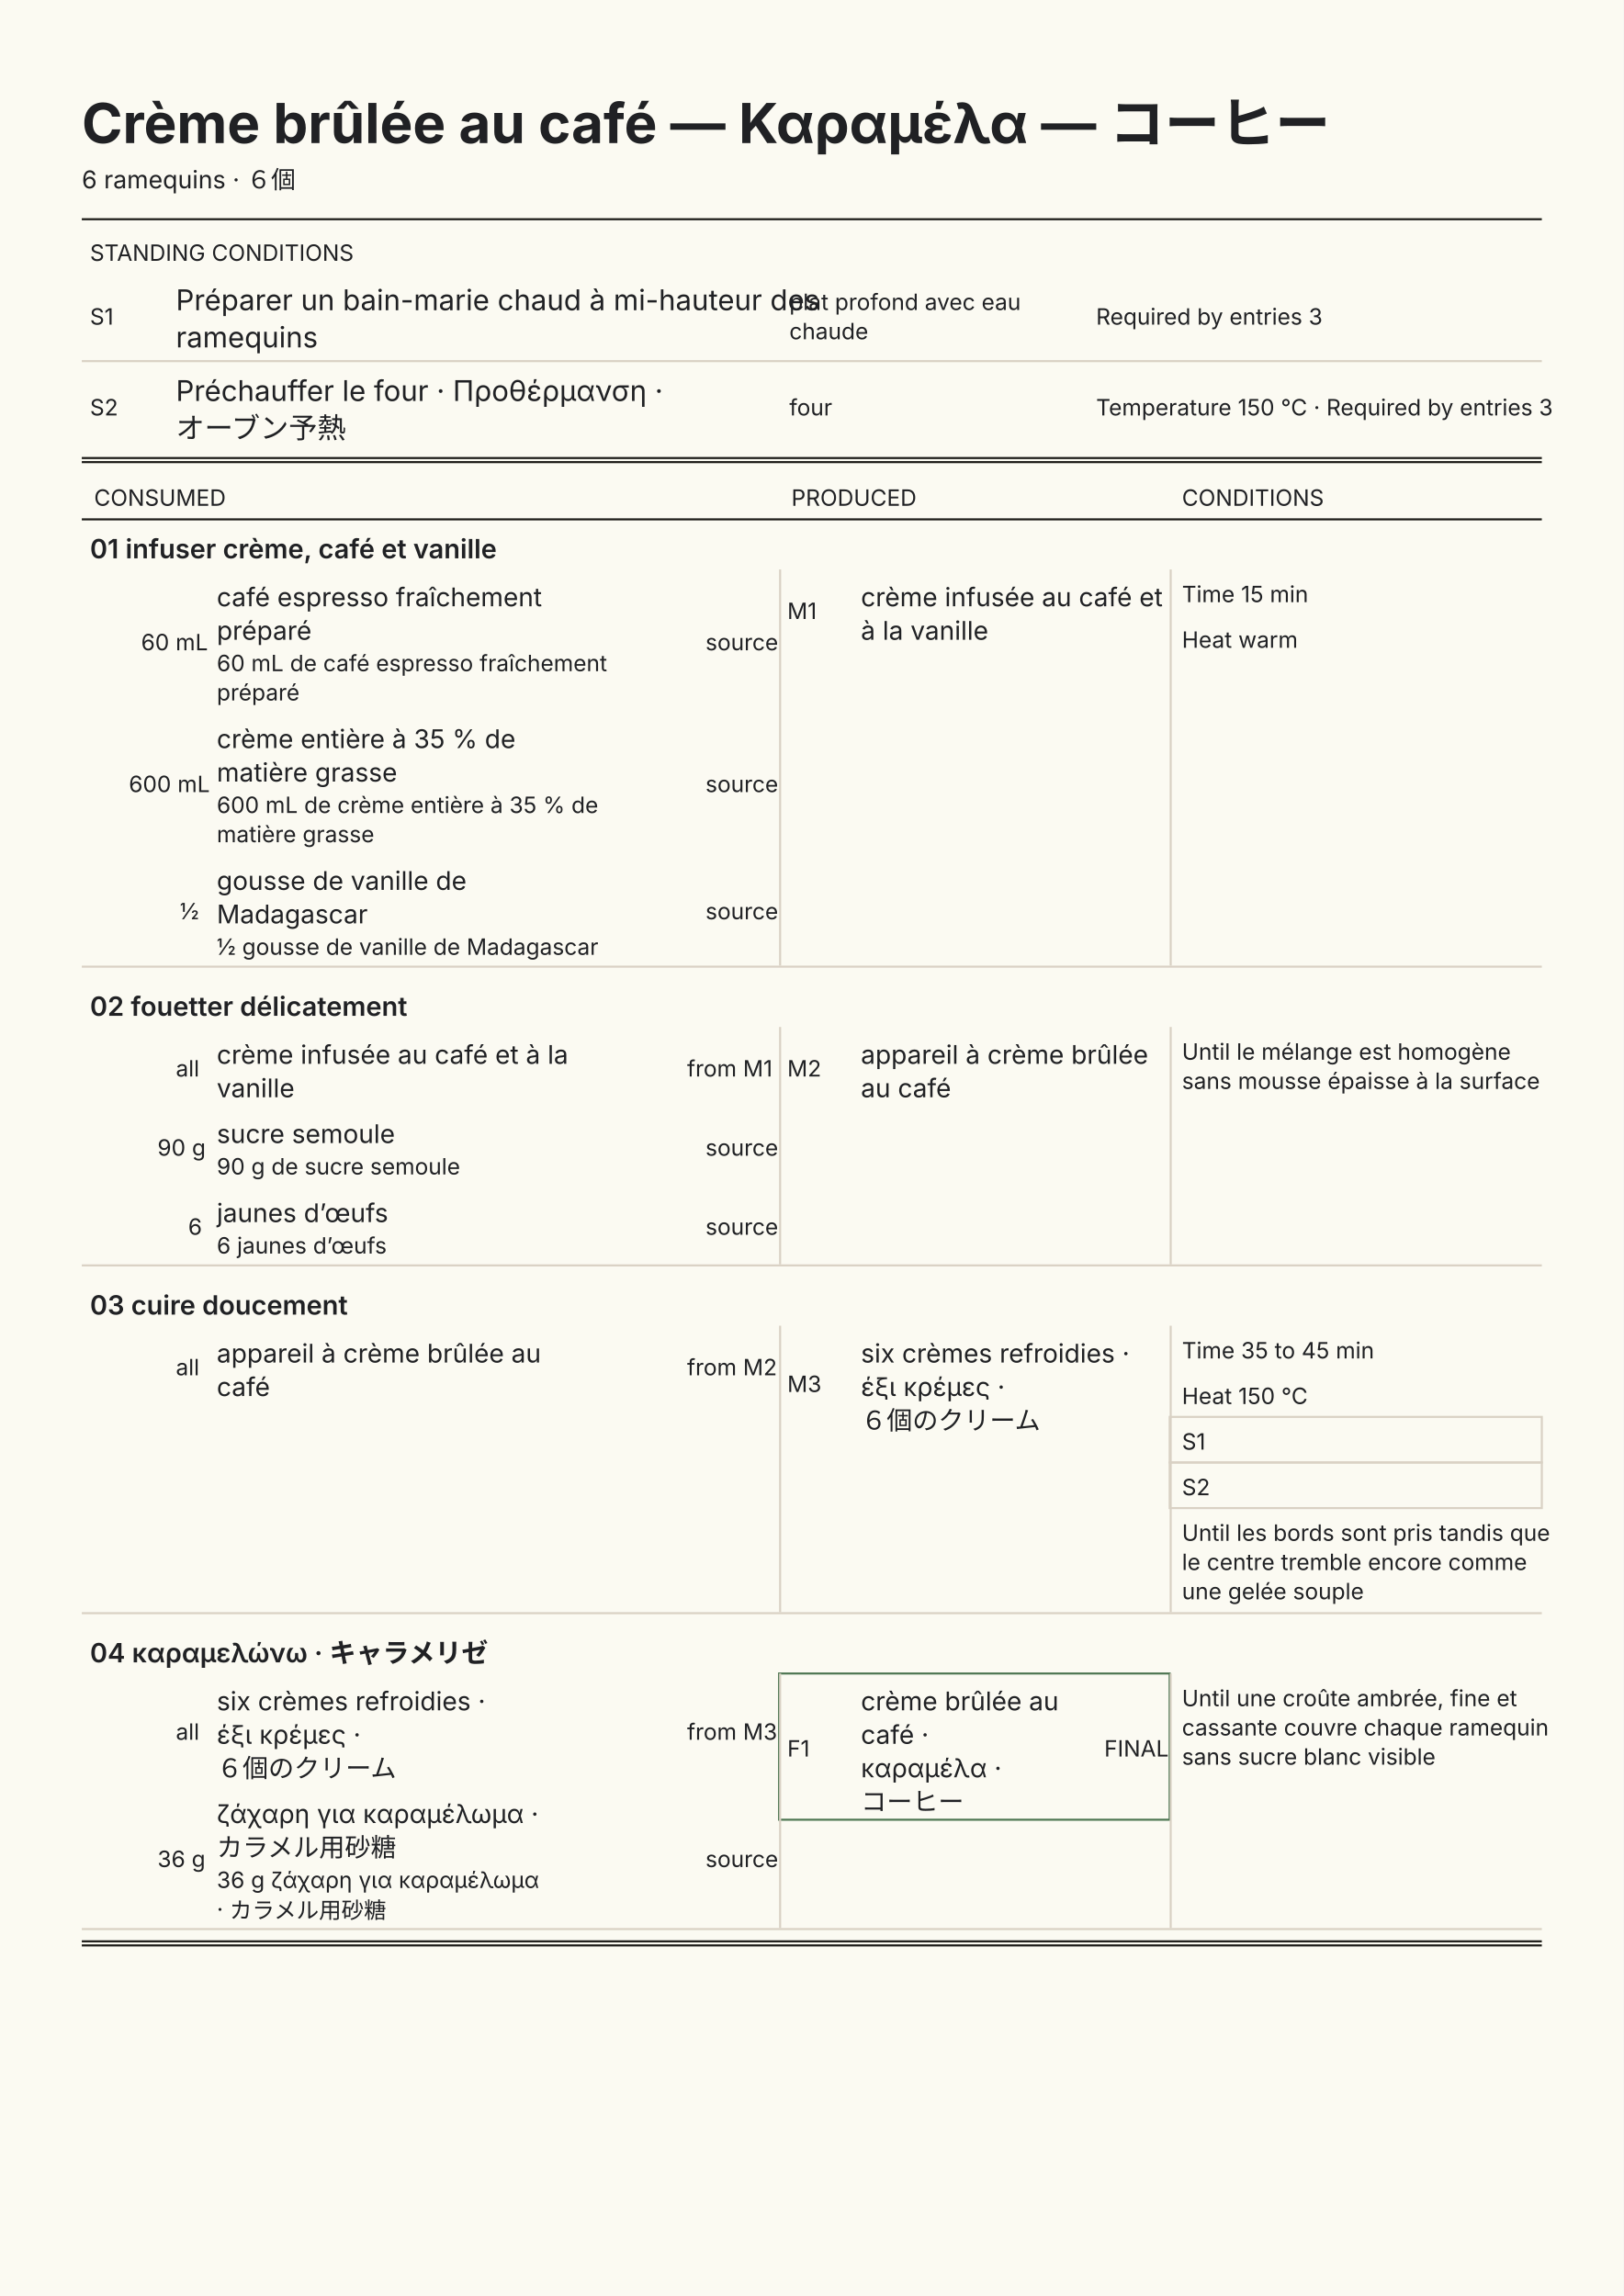
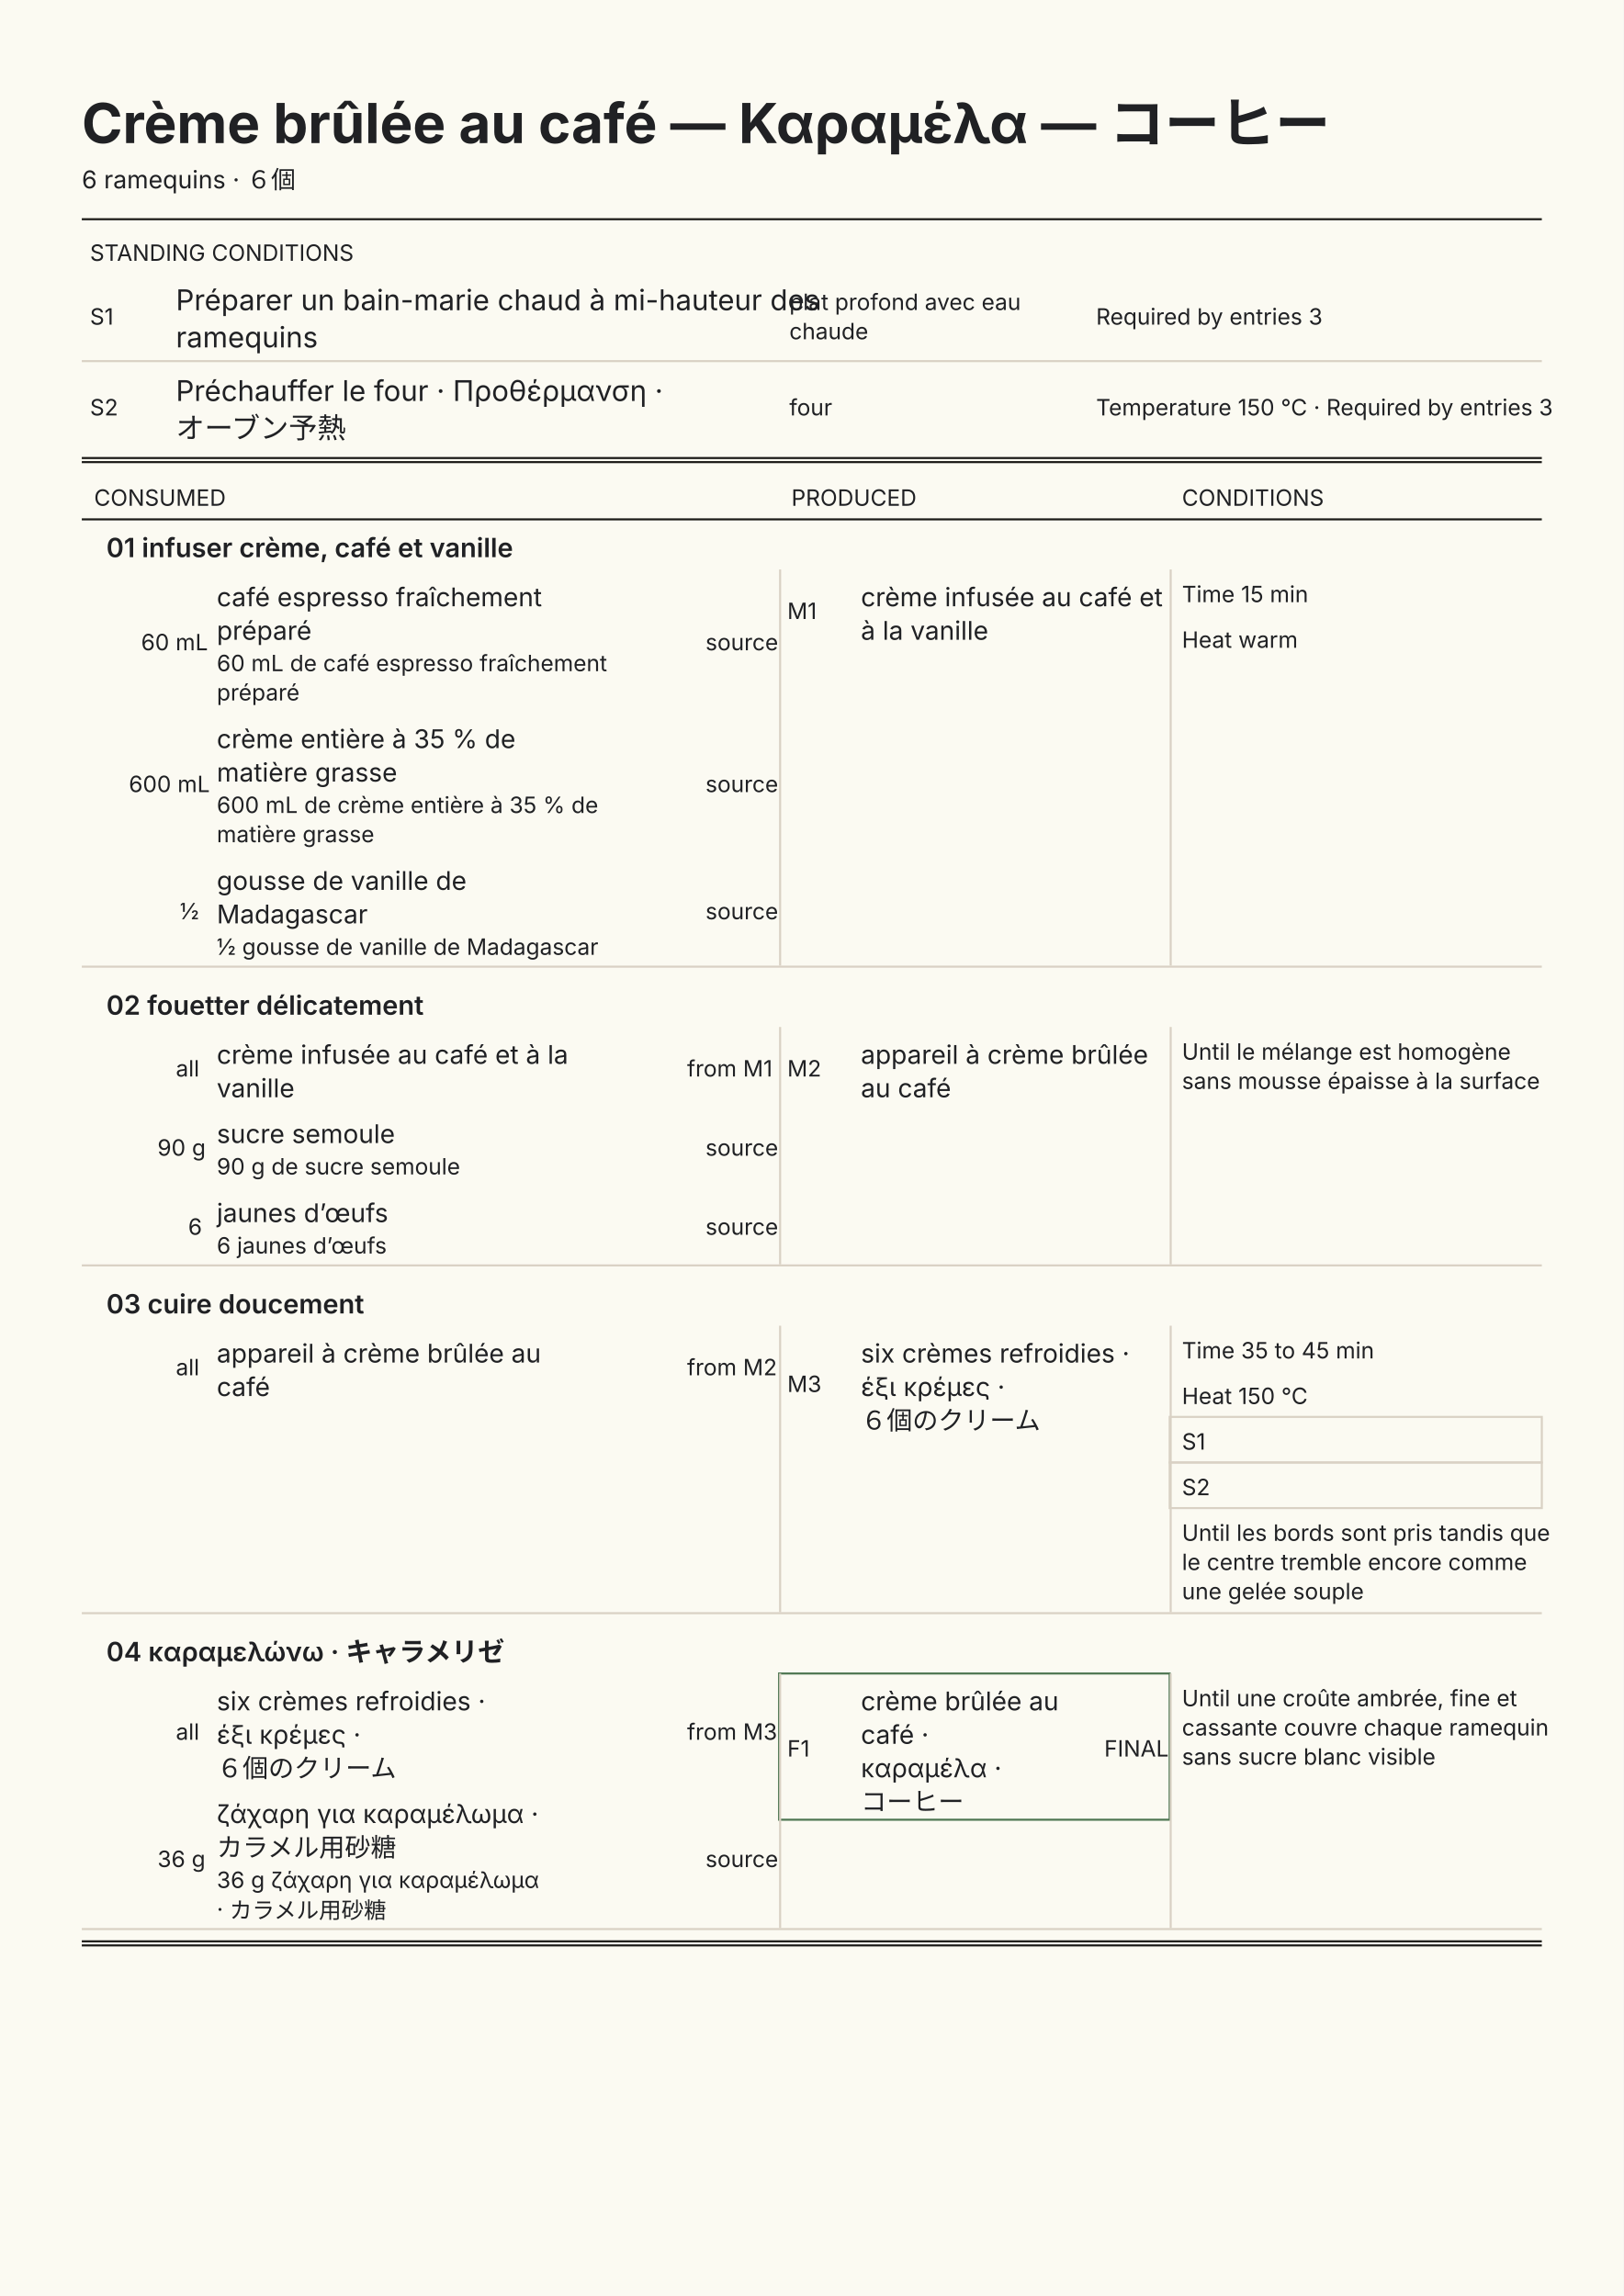
<svg xmlns="http://www.w3.org/2000/svg" width="794" height="1123" viewBox="0 0 794 1123" role="img" aria-labelledby="rf-51ea699e291b-title rf-51ea699e291b-description" data-recipeflow-layout="recipeflow.tabular-layout/v1" data-recipeflow-notation="ledger">
  <style>text{font-family:Inter,"Segoe UI",Arial,"DejaVu Sans",sans-serif;fill:#202124}.guide{fill:none;stroke:#eee8df;stroke-width:1}.flow{fill:none;stroke:#5d5146;stroke-width:3;stroke-linecap:round;stroke-linejoin:round}.setup-dependency{fill:none;stroke:#b8aa99;stroke-width:1.5;stroke-dasharray:5 4}.op{fill:#f2eadf;stroke:#765f48;stroke-width:1.5}.setup{fill:#f7f4ef;stroke:#b8aa99;stroke-width:1}.material-label{fill:#fffdf9;stroke:#b8aa99;stroke-width:1}.final-output{fill:#e9f3e8;stroke:#4e7652;stroke-width:2}.grid-line{fill:none;stroke:#4f914d;stroke-width:1}.segment-link{fill:none;stroke:#36713a;stroke-width:1.5;stroke-dasharray:4 3}.ledger-entry{fill:none;stroke:none}.ledger-entry-head{fill:none;stroke:none}.ledger-consumed{fill:none;stroke:none}.ledger-consumed-part{fill:#f6f0e2;stroke:none}.ledger-produced{fill:none;stroke:none}.ledger-final{fill:none;stroke:#4e7652;stroke-width:1}.ledger-conditions{fill:none;stroke:none}.ledger-requires{fill:none;stroke:#d9d1c4;stroke-width:1}.ledger-balance{fill:none;stroke:#d9d1c4;stroke-width:1}.ledger-standing{fill:none;stroke:none}.ledger-band{fill:none;stroke:none}.ledger-rule{fill:#1b1a17;stroke:none}.ledger-hairline{fill:#d9d1c4;stroke:none}.sheet-break{fill:none;stroke:#b8aa99;stroke-width:1;stroke-dasharray:6 4}.grid-ingredient{fill:#fbfaf2;stroke:#4f914d;stroke-width:1}.grid-operation{fill:#fbfaf2;stroke:#4f914d;stroke-width:1.5}.grid-setup{fill:#fbfaf2;stroke:#4f914d;stroke-width:1.5}.grid-final{fill:#e9f3e8;stroke:#4f914d;stroke-width:1.5}.ingredient,.title{fill:none;stroke:none}@media print{.canvas{fill:#fff}.guide{stroke:#ddd}}</style>
  <rect class="canvas" x="0" y="0" width="794" height="1123" fill="#fbfaf2" />
  <rect id="box:ledger:band:title" class="ledger-band" x="40" y="40" width="714" height="35.126" rx="0" vector-effect="non-scaling-stroke" />
  <rect id="box:ledger:band:yield" class="ledger-band" x="40" y="79.126" width="714" height="15.6" rx="0" vector-effect="non-scaling-stroke" />
  <rect id="box:ledger:rule:header:0" class="ledger-rule" x="40" y="106.726" width="714" height="1" rx="0" vector-effect="non-scaling-stroke" />
  <rect id="box:ledger:band:standing" class="ledger-band" x="40" y="113.726" width="714" height="18" rx="0" vector-effect="non-scaling-stroke" />
  <rect id="box:ledger:standing:op:bain-marie" class="ledger-standing" x="40" y="131.726" width="714" height="44.4" rx="0" vector-effect="non-scaling-stroke" />
  <rect id="box:ledger:rule:standing-row:0" class="ledger-hairline" x="40" y="176.126" width="714" height="1" rx="0" vector-effect="non-scaling-stroke" />
  <rect id="box:ledger:standing:op:preheat" class="ledger-standing" x="40" y="176.126" width="714" height="44.4" rx="0" vector-effect="non-scaling-stroke" />
  <rect id="box:ledger:rule:standing:0" class="ledger-rule" x="40" y="223.526" width="714" height="1" rx="0" vector-effect="non-scaling-stroke" />
  <rect id="box:ledger:rule:standing:1" class="ledger-rule" x="40" y="225.526" width="714" height="1" rx="0" vector-effect="non-scaling-stroke" />
  <rect id="box:ledger:band:columns:first" class="ledger-band" x="40" y="231.526" width="714" height="22" rx="0" vector-effect="non-scaling-stroke" />
  <rect id="box:ledger:rule:columns:0" class="ledger-rule" x="40" y="253.526" width="714" height="1" rx="0" vector-effect="non-scaling-stroke" />
  <rect id="box:ledger:entry:op:infuse" class="ledger-entry" x="40" y="254.526" width="714" height="217.78" rx="0" vector-effect="non-scaling-stroke" />
  <rect id="box:ledger:entry-head:op:infuse" class="ledger-entry-head" x="40" y="254.526" width="714" height="24" rx="0" vector-effect="non-scaling-stroke" />
  <rect id="box:ledger:consumed:op:infuse:coffee" class="ledger-consumed" x="40" y="278.526" width="341" height="69.36" rx="0" vector-effect="non-scaling-stroke" />
  <rect id="box:ledger:consumed:op:infuse:cream" class="ledger-consumed" x="40" y="347.886" width="341" height="69.36" rx="0" vector-effect="non-scaling-stroke" />
  <rect id="box:ledger:consumed:op:infuse:vanilla" class="ledger-consumed" x="40" y="417.246" width="341" height="55.06" rx="0" vector-effect="non-scaling-stroke" />
  <rect id="box:ledger:produced:op:infuse:creme-infusee" class="ledger-produced" x="381" y="278.526" width="191" height="38.76" rx="0" vector-effect="non-scaling-stroke" />
  <rect id="box:ledger:conditions:op:infuse:duration" class="ledger-conditions" x="572" y="278.526" width="182" height="22.3" rx="0" vector-effect="non-scaling-stroke" />
  <rect id="box:ledger:conditions:op:infuse:temperature" class="ledger-conditions" x="572" y="300.826" width="182" height="22.3" rx="0" vector-effect="non-scaling-stroke" />
  <rect id="box:ledger:rule:column:op:infuse:1:0" class="ledger-hairline" x="381" y="278.526" width="1" height="193.78" rx="0" vector-effect="non-scaling-stroke" />
  <rect id="box:ledger:rule:column:op:infuse:1:1" class="ledger-hairline" x="572" y="278.526" width="1" height="193.78" rx="0" vector-effect="non-scaling-stroke" />
  <rect id="box:ledger:rule:entry:op:infuse:1" class="ledger-hairline" x="40" y="472.306" width="714" height="1" rx="0" vector-effect="non-scaling-stroke" />
  <rect id="box:ledger:entry:op:mix" class="ledger-entry" x="40" y="478.306" width="714" height="140.12" rx="0" vector-effect="non-scaling-stroke" />
  <rect id="box:ledger:entry-head:op:mix" class="ledger-entry-head" x="40" y="478.306" width="714" height="24" rx="0" vector-effect="non-scaling-stroke" />
  <rect id="box:ledger:consumed:op:mix:creme-infusee" class="ledger-consumed" x="40" y="502.306" width="341" height="38.76" rx="0" vector-effect="non-scaling-stroke" />
  <rect id="box:ledger:consumed:op:mix:sugar" class="ledger-consumed" x="40" y="541.066" width="341" height="38.68" rx="0" vector-effect="non-scaling-stroke" />
  <rect id="box:ledger:consumed:op:mix:yolks" class="ledger-consumed" x="40" y="579.746" width="341" height="38.68" rx="0" vector-effect="non-scaling-stroke" />
  <rect id="box:ledger:produced:op:mix:appareil" class="ledger-produced" x="381" y="502.306" width="191" height="38.76" rx="0" vector-effect="non-scaling-stroke" />
  <rect id="box:ledger:conditions:op:mix:until" class="ledger-conditions" x="572" y="502.306" width="182" height="36.6" rx="0" vector-effect="non-scaling-stroke" />
  <rect id="box:ledger:rule:column:op:mix:1:0" class="ledger-hairline" x="381" y="502.306" width="1" height="116.12" rx="0" vector-effect="non-scaling-stroke" />
  <rect id="box:ledger:rule:column:op:mix:1:1" class="ledger-hairline" x="572" y="502.306" width="1" height="116.12" rx="0" vector-effect="non-scaling-stroke" />
  <rect id="box:ledger:rule:entry:op:mix:1" class="ledger-hairline" x="40" y="618.426" width="714" height="1" rx="0" vector-effect="non-scaling-stroke" />
  <rect id="box:ledger:entry:op:bake" class="ledger-entry" x="40" y="624.426" width="714" height="164.1" rx="0" vector-effect="non-scaling-stroke" />
  <rect id="box:ledger:entry-head:op:bake" class="ledger-entry-head" x="40" y="624.426" width="714" height="24" rx="0" vector-effect="non-scaling-stroke" />
  <rect id="box:ledger:consumed:op:bake:appareil" class="ledger-consumed" x="40" y="648.426" width="341" height="38.76" rx="0" vector-effect="non-scaling-stroke" />
  <rect id="box:ledger:produced:op:bake:custards" class="ledger-produced" x="381" y="648.426" width="191" height="55.14" rx="0" vector-effect="non-scaling-stroke" />
  <rect id="box:ledger:conditions:op:bake:duration" class="ledger-conditions" x="572" y="648.426" width="182" height="22.3" rx="0" vector-effect="non-scaling-stroke" />
  <rect id="box:ledger:conditions:op:bake:temperature" class="ledger-conditions" x="572" y="670.726" width="182" height="22.3" rx="0" vector-effect="non-scaling-stroke" />
  <rect id="box:ledger:conditions:op:bake:requires:op:bain-marie" class="ledger-requires" x="572" y="693.026" width="182" height="22.3" rx="0" vector-effect="non-scaling-stroke" />
  <rect id="box:ledger:conditions:op:bake:requires:op:preheat" class="ledger-requires" x="572" y="715.326" width="182" height="22.3" rx="0" vector-effect="non-scaling-stroke" />
  <rect id="box:ledger:conditions:op:bake:until" class="ledger-conditions" x="572" y="737.626" width="182" height="50.9" rx="0" vector-effect="non-scaling-stroke" />
  <rect id="box:ledger:rule:column:op:bake:1:0" class="ledger-hairline" x="381" y="648.426" width="1" height="140.1" rx="0" vector-effect="non-scaling-stroke" />
  <rect id="box:ledger:rule:column:op:bake:1:1" class="ledger-hairline" x="572" y="648.426" width="1" height="140.1" rx="0" vector-effect="non-scaling-stroke" />
  <rect id="box:ledger:rule:entry:op:bake:1" class="ledger-hairline" x="40" y="788.526" width="714" height="1" rx="0" vector-effect="non-scaling-stroke" />
  <rect id="box:ledger:entry:op:caramelize" class="ledger-entry" x="40" y="794.526" width="714" height="148.5" rx="0" vector-effect="non-scaling-stroke" />
  <rect id="box:ledger:entry-head:op:caramelize" class="ledger-entry-head" x="40" y="794.526" width="714" height="24" rx="0" vector-effect="non-scaling-stroke" />
  <rect id="box:ledger:consumed:op:caramelize:custards" class="ledger-consumed" x="40" y="818.526" width="341" height="55.14" rx="0" vector-effect="non-scaling-stroke" />
  <rect id="box:ledger:consumed:op:caramelize:topping" class="ledger-consumed" x="40" y="873.666" width="341" height="69.36" rx="0" vector-effect="non-scaling-stroke" />
  <rect id="box:ledger:produced:op:caramelize:creme-brulee" class="ledger-final" x="381" y="818.526" width="191" height="71.52" rx="0" vector-effect="non-scaling-stroke" />
  <rect id="box:ledger:conditions:op:caramelize:until" class="ledger-conditions" x="572" y="818.526" width="182" height="50.9" rx="0" vector-effect="non-scaling-stroke" />
  <rect id="box:ledger:rule:column:op:caramelize:1:0" class="ledger-hairline" x="381" y="818.526" width="1" height="124.5" rx="0" vector-effect="non-scaling-stroke" />
  <rect id="box:ledger:rule:column:op:caramelize:1:1" class="ledger-hairline" x="572" y="818.526" width="1" height="124.5" rx="0" vector-effect="non-scaling-stroke" />
  <rect id="box:ledger:rule:entry:op:caramelize:1" class="ledger-hairline" x="40" y="943.026" width="714" height="1" rx="0" vector-effect="non-scaling-stroke" />
  <rect id="box:ledger:rule:footer:0" class="ledger-rule" x="40" y="949.026" width="714" height="1" rx="0" vector-effect="non-scaling-stroke" />
  <rect id="box:ledger:rule:footer:1" class="ledger-rule" x="40" y="951.026" width="714" height="1" rx="0" vector-effect="non-scaling-stroke" />
  <text id="text:ledger:band:title" data-role="title" font-size="27.02" font-weight="700" fill="#202124" xml:space="preserve" aria-label="Crème brûlée au café — Καραμέλα — コーヒー">
    <tspan x="40" dy="0" y="70">Crème brûlée au café — Καραμέλα — コーヒー</tspan>
  </text>
  <text id="text:ledger:band:yield" data-role="recipe-yield" font-size="12" font-weight="400" fill="#66615c" xml:space="preserve" aria-label="6 ramequins · ６個">
    <tspan x="40" dy="0" y="92.126">6 ramequins · ６個</tspan>
  </text>
  <text id="text:ledger:band:standing:heading" data-role="annotation" font-size="11" font-weight="400" fill="#66615c" xml:space="preserve" aria-label="STANDING CONDITIONS">
    <tspan x="44" dy="0" y="127.576">STANDING CONDITIONS</tspan>
  </text>
  <text id="text:ledger:standing:op:bain-marie:label" data-role="setup-label" font-size="11" font-weight="400" fill="#66615c" xml:space="preserve" aria-label="S1">
    <tspan x="44" dy="0" y="158.776">S1</tspan>
  </text>
  <text id="text:ledger:standing:op:bain-marie:action" data-role="setup-label" font-size="14" font-weight="400" fill="#202124" xml:space="preserve" aria-label="Préparer un bain-marie chaud à mi-hauteur des ramequins">
    <tspan x="86" dy="0" y="151.726">Préparer un bain-marie chaud à mi-hauteur des</tspan>
    <tspan x="86" dy="0" y="169.926">ramequins</tspan>
  </text>
  <text id="text:ledger:standing:op:bain-marie:target" data-role="setup-target" font-size="11" font-weight="400" fill="#66615c" xml:space="preserve" aria-label="plat profond avec eau chaude">
    <tspan x="386" dy="0" y="151.626">plat profond avec eau</tspan>
    <tspan x="386" dy="0" y="165.926">chaude</tspan>
  </text>
  <text id="text:ledger:standing:op:bain-marie:detail" data-role="setup-detail" font-size="11" font-weight="400" fill="#66615c" xml:space="preserve" aria-label="Required by entries 3">
    <tspan x="536" dy="0" y="158.776">Required by entries 3</tspan>
  </text>
  <text id="text:ledger:standing:op:preheat:label" data-role="setup-label" font-size="11" font-weight="400" fill="#66615c" xml:space="preserve" aria-label="S2">
    <tspan x="44" dy="0" y="203.176">S2</tspan>
  </text>
  <text id="text:ledger:standing:op:preheat:action" data-role="setup-label" font-size="14" font-weight="400" fill="#202124" xml:space="preserve" aria-label="Préchauffer le four · Προθέρμανση · オーブン予熱">
    <tspan x="86" dy="0" y="196.126">Préchauffer le four · Προθέρμανση ·</tspan>
    <tspan x="86" dy="0" y="214.326">オーブン予熱</tspan>
  </text>
  <text id="text:ledger:standing:op:preheat:target" data-role="setup-target" font-size="11" font-weight="400" fill="#66615c" xml:space="preserve" aria-label="four">
    <tspan x="386" dy="0" y="203.176">four</tspan>
  </text>
  <text id="text:ledger:standing:op:preheat:detail" data-role="setup-detail" font-size="11" font-weight="400" fill="#66615c" xml:space="preserve" aria-label="Temperature 150 °C · Required by entries 3">
    <tspan x="536" dy="0" y="203.176">Temperature 150 °C · Required by entries 3</tspan>
  </text>
  <text id="text:ledger:band:columns:first:consumed" data-role="annotation" font-size="11" font-weight="400" fill="#66615c" xml:space="preserve" aria-label="CONSUMED">
    <tspan x="46" dy="0" y="247.376">CONSUMED</tspan>
  </text>
  <text id="text:ledger:band:columns:first:produced" data-role="annotation" font-size="11" font-weight="400" fill="#66615c" xml:space="preserve" aria-label="PRODUCED">
    <tspan x="387" dy="0" y="247.376">PRODUCED</tspan>
  </text>
  <text id="text:ledger:band:columns:first:conditions" data-role="annotation" font-size="11" font-weight="400" fill="#66615c" xml:space="preserve" aria-label="CONDITIONS">
    <tspan x="578" dy="0" y="247.376">CONDITIONS</tspan>
  </text>
  <text id="text:ledger:entry:op:infuse:action" data-role="operation-action" font-size="13" font-weight="600" fill="#202124" xml:space="preserve" aria-label="01  infuser crème, café et vanille">
-     <tspan x="44" dy="0" y="273.076">01 infuser crème, café et vanille</tspan>
+     <tspan x="52" dy="0" y="272.526">01 infuser crème, café et vanille</tspan>
  </text>
  <text id="text:ledger:consumed:op:infuse:coffee:quantity" data-role="operation-input-quantity" font-size="11" font-weight="400" fill="#66615c" xml:space="preserve" aria-label="60 mL">
    <tspan x="69" dy="0" y="318.056">60 mL</tspan>
  </text>
  <text id="text:ledger:consumed:op:infuse:coffee:label" data-role="ingredient-label" font-size="12.6" font-weight="400" fill="#202124" xml:space="preserve" aria-label="café espresso fraîchement préparé">
    <tspan x="106" dy="0" y="296.526">café espresso fraîchement</tspan>
    <tspan x="106" dy="0" y="312.906">préparé</tspan>
  </text>
  <text id="text:ledger:consumed:op:infuse:coffee:source" data-role="ingredient-source" font-size="11" font-weight="400" fill="#66615c" xml:space="preserve" aria-label="60 mL de café espresso fraîchement préparé">
    <tspan x="106" dy="0" y="328.286">60 mL de café espresso fraîchement</tspan>
    <tspan x="106" dy="0" y="342.586">préparé</tspan>
  </text>
  <text id="text:ledger:consumed:op:infuse:coffee:tag" data-role="annotation" font-size="11" font-weight="400" fill="#66615c" xml:space="preserve" aria-label="source">
    <tspan x="345" dy="0" y="318.056">source</tspan>
  </text>
  <text id="text:ledger:consumed:op:infuse:cream:quantity" data-role="operation-input-quantity" font-size="11" font-weight="400" fill="#66615c" xml:space="preserve" aria-label="600 mL">
    <tspan x="63" dy="0" y="387.416">600 mL</tspan>
  </text>
  <text id="text:ledger:consumed:op:infuse:cream:label" data-role="ingredient-label" font-size="12.6" font-weight="400" fill="#202124" xml:space="preserve" aria-label="crème entière à 35 % de matière grasse">
    <tspan x="106" dy="0" y="365.886">crème entière à 35 % de</tspan>
    <tspan x="106" dy="0" y="382.266">matière grasse</tspan>
  </text>
  <text id="text:ledger:consumed:op:infuse:cream:source" data-role="ingredient-source" font-size="11" font-weight="400" fill="#66615c" xml:space="preserve" aria-label="600 mL de crème entière à 35 % de matière grasse">
    <tspan x="106" dy="0" y="397.646">600 mL de crème entière à 35 % de</tspan>
    <tspan x="106" dy="0" y="411.946">matière grasse</tspan>
  </text>
  <text id="text:ledger:consumed:op:infuse:cream:tag" data-role="annotation" font-size="11" font-weight="400" fill="#66615c" xml:space="preserve" aria-label="source">
    <tspan x="345" dy="0" y="387.416">source</tspan>
  </text>
  <text id="text:ledger:consumed:op:infuse:vanilla:quantity" data-role="operation-input-quantity" font-size="11" font-weight="400" fill="#66615c" xml:space="preserve" aria-label="½">
    <tspan x="88" dy="0" y="449.626">½</tspan>
  </text>
  <text id="text:ledger:consumed:op:infuse:vanilla:label" data-role="ingredient-label" font-size="12.6" font-weight="400" fill="#202124" xml:space="preserve" aria-label="gousse de vanille de Madagascar">
    <tspan x="106" dy="0" y="435.246">gousse de vanille de</tspan>
    <tspan x="106" dy="0" y="451.626">Madagascar</tspan>
  </text>
  <text id="text:ledger:consumed:op:infuse:vanilla:source" data-role="ingredient-source" font-size="11" font-weight="400" fill="#66615c" xml:space="preserve" aria-label="½ gousse de vanille de Madagascar">
    <tspan x="106" dy="0" y="467.006">½ gousse de vanille de Madagascar</tspan>
  </text>
  <text id="text:ledger:consumed:op:infuse:vanilla:tag" data-role="annotation" font-size="11" font-weight="400" fill="#66615c" xml:space="preserve" aria-label="source">
    <tspan x="345" dy="0" y="449.626">source</tspan>
  </text>
  <text id="text:ledger:produced:op:infuse:creme-infusee:folio" data-role="material-label" font-size="11" font-weight="400" fill="#66615c" xml:space="preserve" aria-label="M1">
    <tspan x="385" dy="0" y="302.756">M1</tspan>
  </text>
  <text id="text:ledger:produced:op:infuse:creme-infusee:label" data-role="material-label" font-size="12.6" font-weight="400" fill="#202124" xml:space="preserve" aria-label="crème infusée au café et à la vanille">
    <tspan x="421" dy="0" y="296.526">crème infusée au café et</tspan>
    <tspan x="421" dy="0" y="312.906">à la vanille</tspan>
  </text>
  <text id="text:ledger:conditions:op:infuse:duration:duration" data-role="operation-detail" font-size="11" font-weight="400" fill="#66615c" xml:space="preserve" aria-label="Time 15 min">
    <tspan x="578" dy="0" y="294.526">Time 15 min</tspan>
  </text>
  <text id="text:ledger:conditions:op:infuse:temperature:temperature" data-role="operation-detail" font-size="11" font-weight="400" fill="#66615c" xml:space="preserve" aria-label="Heat warm">
    <tspan x="578" dy="0" y="316.826">Heat warm</tspan>
  </text>
  <text id="text:ledger:entry:op:mix:action" data-role="operation-action" font-size="13" font-weight="600" fill="#202124" xml:space="preserve" aria-label="02  fouetter délicatement">
-     <tspan x="44" dy="0" y="496.856">02 fouetter délicatement</tspan>
+     <tspan x="52" dy="0" y="496.306">02 fouetter délicatement</tspan>
  </text>
  <text id="text:ledger:consumed:op:mix:creme-infusee:quantity" data-role="operation-input-quantity" font-size="11" font-weight="400" fill="#66615c" xml:space="preserve" aria-label="all">
    <tspan x="86" dy="0" y="526.536">all</tspan>
  </text>
  <text id="text:ledger:consumed:op:mix:creme-infusee:label" data-role="material-label" font-size="12.6" font-weight="400" fill="#202124" xml:space="preserve" aria-label="crème infusée au café et à la vanille">
    <tspan x="106" dy="0" y="520.306">crème infusée au café et à la</tspan>
    <tspan x="106" dy="0" y="536.686">vanille</tspan>
  </text>
  <text id="text:ledger:consumed:op:mix:creme-infusee:tag" data-role="annotation" font-size="11" font-weight="400" fill="#66615c" xml:space="preserve" aria-label="from M1">
    <tspan x="336" dy="0" y="526.536">from M1</tspan>
  </text>
  <text id="text:ledger:consumed:op:mix:sugar:quantity" data-role="operation-input-quantity" font-size="11" font-weight="400" fill="#66615c" xml:space="preserve" aria-label="90 g">
    <tspan x="77" dy="0" y="565.256">90 g</tspan>
  </text>
  <text id="text:ledger:consumed:op:mix:sugar:label" data-role="ingredient-label" font-size="12.6" font-weight="400" fill="#202124" xml:space="preserve" aria-label="sucre semoule">
    <tspan x="106" dy="0" y="559.066">sucre semoule</tspan>
  </text>
  <text id="text:ledger:consumed:op:mix:sugar:source" data-role="ingredient-source" font-size="11" font-weight="400" fill="#66615c" xml:space="preserve" aria-label="90 g de sucre semoule">
    <tspan x="106" dy="0" y="574.446">90 g de sucre semoule</tspan>
  </text>
  <text id="text:ledger:consumed:op:mix:sugar:tag" data-role="annotation" font-size="11" font-weight="400" fill="#66615c" xml:space="preserve" aria-label="source">
    <tspan x="345" dy="0" y="565.256">source</tspan>
  </text>
  <text id="text:ledger:consumed:op:mix:yolks:quantity" data-role="operation-input-quantity" font-size="11" font-weight="400" fill="#66615c" xml:space="preserve" aria-label="6">
    <tspan x="92" dy="0" y="603.936">6</tspan>
  </text>
  <text id="text:ledger:consumed:op:mix:yolks:label" data-role="ingredient-label" font-size="12.6" font-weight="400" fill="#202124" xml:space="preserve" aria-label="jaunes d’œufs">
    <tspan x="106" dy="0" y="597.746">jaunes d’œufs</tspan>
  </text>
  <text id="text:ledger:consumed:op:mix:yolks:source" data-role="ingredient-source" font-size="11" font-weight="400" fill="#66615c" xml:space="preserve" aria-label="6 jaunes d’œufs">
    <tspan x="106" dy="0" y="613.126">6 jaunes d’œufs</tspan>
  </text>
  <text id="text:ledger:consumed:op:mix:yolks:tag" data-role="annotation" font-size="11" font-weight="400" fill="#66615c" xml:space="preserve" aria-label="source">
    <tspan x="345" dy="0" y="603.936">source</tspan>
  </text>
  <text id="text:ledger:produced:op:mix:appareil:folio" data-role="material-label" font-size="11" font-weight="400" fill="#66615c" xml:space="preserve" aria-label="M2">
    <tspan x="385" dy="0" y="526.536">M2</tspan>
  </text>
  <text id="text:ledger:produced:op:mix:appareil:label" data-role="material-label" font-size="12.6" font-weight="400" fill="#202124" xml:space="preserve" aria-label="appareil à crème brûlée au café">
    <tspan x="421" dy="0" y="520.306">appareil à crème brûlée</tspan>
    <tspan x="421" dy="0" y="536.686">au café</tspan>
  </text>
  <text id="text:ledger:conditions:op:mix:until:until" data-role="operation-until" font-size="11" font-weight="400" fill="#66615c" xml:space="preserve" aria-label="Until le mélange est homogène sans mousse épaisse à la surface">
    <tspan x="578" dy="0" y="518.306">Until le mélange est homogène</tspan>
    <tspan x="578" dy="0" y="532.606">sans mousse épaisse à la surface</tspan>
  </text>
  <text id="text:ledger:entry:op:bake:action" data-role="operation-action" font-size="13" font-weight="600" fill="#202124" xml:space="preserve" aria-label="03  cuire doucement">
-     <tspan x="44" dy="0" y="642.976">03 cuire doucement</tspan>
+     <tspan x="52" dy="0" y="642.426">03 cuire doucement</tspan>
  </text>
  <text id="text:ledger:consumed:op:bake:appareil:quantity" data-role="operation-input-quantity" font-size="11" font-weight="400" fill="#66615c" xml:space="preserve" aria-label="all">
    <tspan x="86" dy="0" y="672.656">all</tspan>
  </text>
  <text id="text:ledger:consumed:op:bake:appareil:label" data-role="material-label" font-size="12.6" font-weight="400" fill="#202124" xml:space="preserve" aria-label="appareil à crème brûlée au café">
    <tspan x="106" dy="0" y="666.426">appareil à crème brûlée au</tspan>
    <tspan x="106" dy="0" y="682.806">café</tspan>
  </text>
  <text id="text:ledger:consumed:op:bake:appareil:tag" data-role="annotation" font-size="11" font-weight="400" fill="#66615c" xml:space="preserve" aria-label="from M2">
    <tspan x="336" dy="0" y="672.656">from M2</tspan>
  </text>
  <text id="text:ledger:produced:op:bake:custards:folio" data-role="material-label" font-size="11" font-weight="400" fill="#66615c" xml:space="preserve" aria-label="M3">
    <tspan x="385" dy="0" y="680.846">M3</tspan>
  </text>
  <text id="text:ledger:produced:op:bake:custards:label" data-role="material-label" font-size="12.6" font-weight="400" fill="#202124" xml:space="preserve" aria-label="six crèmes refroidies · έξι κρέμες · ６個のクリーム">
    <tspan x="421" dy="0" y="666.426">six crèmes refroidies ·</tspan>
    <tspan x="421" dy="0" y="682.806">έξι κρέμες ·</tspan>
    <tspan x="421" dy="0" y="699.186">６個のクリーム</tspan>
  </text>
  <text id="text:ledger:conditions:op:bake:duration:duration" data-role="operation-detail" font-size="11" font-weight="400" fill="#66615c" xml:space="preserve" aria-label="Time 35 to 45 min">
    <tspan x="578" dy="0" y="664.426">Time 35 to 45 min</tspan>
  </text>
  <text id="text:ledger:conditions:op:bake:temperature:temperature" data-role="operation-detail" font-size="11" font-weight="400" fill="#66615c" xml:space="preserve" aria-label="Heat 150 °C">
    <tspan x="578" dy="0" y="686.726">Heat 150 °C</tspan>
  </text>
  <text id="text:ledger:conditions:op:bake:requires:op:bain-marie:requires:op:bain-marie" data-role="setup-required-by" font-size="11" font-weight="400" fill="#66615c" xml:space="preserve" aria-label="S1">
    <tspan x="578" dy="0" y="709.026">S1</tspan>
  </text>
  <text id="text:ledger:conditions:op:bake:requires:op:preheat:requires:op:preheat" data-role="setup-required-by" font-size="11" font-weight="400" fill="#66615c" xml:space="preserve" aria-label="S2">
    <tspan x="578" dy="0" y="731.326">S2</tspan>
  </text>
  <text id="text:ledger:conditions:op:bake:until:until" data-role="operation-until" font-size="11" font-weight="400" fill="#66615c" xml:space="preserve" aria-label="Until les bords sont pris tandis que le centre tremble encore comme une gelée souple">
    <tspan x="578" dy="0" y="753.626">Until les bords sont pris tandis que</tspan>
    <tspan x="578" dy="0" y="767.926">le centre tremble encore comme</tspan>
    <tspan x="578" dy="0" y="782.226">une gelée souple</tspan>
  </text>
  <text id="text:ledger:entry:op:caramelize:action" data-role="operation-action" font-size="13" font-weight="600" fill="#202124" xml:space="preserve" aria-label="04  καραμελώνω · キャラメリゼ">
-     <tspan x="44" dy="0" y="813.076">04 καραμελώνω · キャラメリゼ</tspan>
+     <tspan x="52" dy="0" y="812.526">04 καραμελώνω · キャラメリゼ</tspan>
  </text>
  <text id="text:ledger:consumed:op:caramelize:custards:quantity" data-role="operation-input-quantity" font-size="11" font-weight="400" fill="#66615c" xml:space="preserve" aria-label="all">
    <tspan x="86" dy="0" y="850.946">all</tspan>
  </text>
  <text id="text:ledger:consumed:op:caramelize:custards:label" data-role="material-label" font-size="12.6" font-weight="400" fill="#202124" xml:space="preserve" aria-label="six crèmes refroidies · έξι κρέμες · ６個のクリーム">
    <tspan x="106" dy="0" y="836.526">six crèmes refroidies ·</tspan>
    <tspan x="106" dy="0" y="852.906">έξι κρέμες ·</tspan>
    <tspan x="106" dy="0" y="869.286">６個のクリーム</tspan>
  </text>
  <text id="text:ledger:consumed:op:caramelize:custards:tag" data-role="annotation" font-size="11" font-weight="400" fill="#66615c" xml:space="preserve" aria-label="from M3">
    <tspan x="336" dy="0" y="850.946">from M3</tspan>
  </text>
  <text id="text:ledger:consumed:op:caramelize:topping:quantity" data-role="operation-input-quantity" font-size="11" font-weight="400" fill="#66615c" xml:space="preserve" aria-label="36 g">
    <tspan x="77" dy="0" y="913.196">36 g</tspan>
  </text>
  <text id="text:ledger:consumed:op:caramelize:topping:label" data-role="ingredient-label" font-size="12.6" font-weight="400" fill="#202124" xml:space="preserve" aria-label="ζάχαρη για καραμέλωμα · カラメル用砂糖">
    <tspan x="106" dy="0" y="891.666">ζάχαρη για καραμέλωμα ·</tspan>
    <tspan x="106" dy="0" y="908.046">カラメル用砂糖</tspan>
  </text>
  <text id="text:ledger:consumed:op:caramelize:topping:source" data-role="ingredient-source" font-size="11" font-weight="400" fill="#66615c" xml:space="preserve" aria-label="36 g ζάχαρη για καραμέλωμα · カラメル用砂糖">
    <tspan x="106" dy="0" y="923.426">36 g ζάχαρη για καραμέλωμα</tspan>
    <tspan x="106" dy="0" y="937.726">· カラメル用砂糖</tspan>
  </text>
  <text id="text:ledger:consumed:op:caramelize:topping:tag" data-role="annotation" font-size="11" font-weight="400" fill="#66615c" xml:space="preserve" aria-label="source">
    <tspan x="345" dy="0" y="913.196">source</tspan>
  </text>
  <text id="text:ledger:produced:op:caramelize:creme-brulee:folio" data-role="material-label" font-size="11" font-weight="400" fill="#66615c" xml:space="preserve" aria-label="F1">
    <tspan x="385" dy="0" y="859.136">F1</tspan>
  </text>
  <text id="text:ledger:produced:op:caramelize:creme-brulee:label" data-role="final-label" font-size="12.6" font-weight="400" fill="#202124" xml:space="preserve" aria-label="crème brûlée au café · καραμέλα · コーヒー">
    <tspan x="421" dy="0" y="836.526">crème brûlée au</tspan>
    <tspan x="421" dy="0" y="852.906">café ·</tspan>
    <tspan x="421" dy="0" y="869.286">καραμέλα ·</tspan>
    <tspan x="421" dy="0" y="885.666">コーヒー</tspan>
  </text>
  <text id="text:ledger:produced:op:caramelize:creme-brulee:tag" data-role="annotation" font-size="11" font-weight="400" fill="#66615c" xml:space="preserve" aria-label="FINAL">
    <tspan x="540" dy="0" y="859.136">FINAL</tspan>
  </text>
  <text id="text:ledger:conditions:op:caramelize:until:until" data-role="operation-until" font-size="11" font-weight="400" fill="#66615c" xml:space="preserve" aria-label="Until une croûte ambrée, fine et cassante couvre chaque ramequin sans sucre blanc visible">
    <tspan x="578" dy="0" y="834.526">Until une croûte ambrée, fine et</tspan>
    <tspan x="578" dy="0" y="848.826">cassante couvre chaque ramequin</tspan>
    <tspan x="578" dy="0" y="863.126">sans sucre blanc visible</tspan>
  </text>
</svg>
